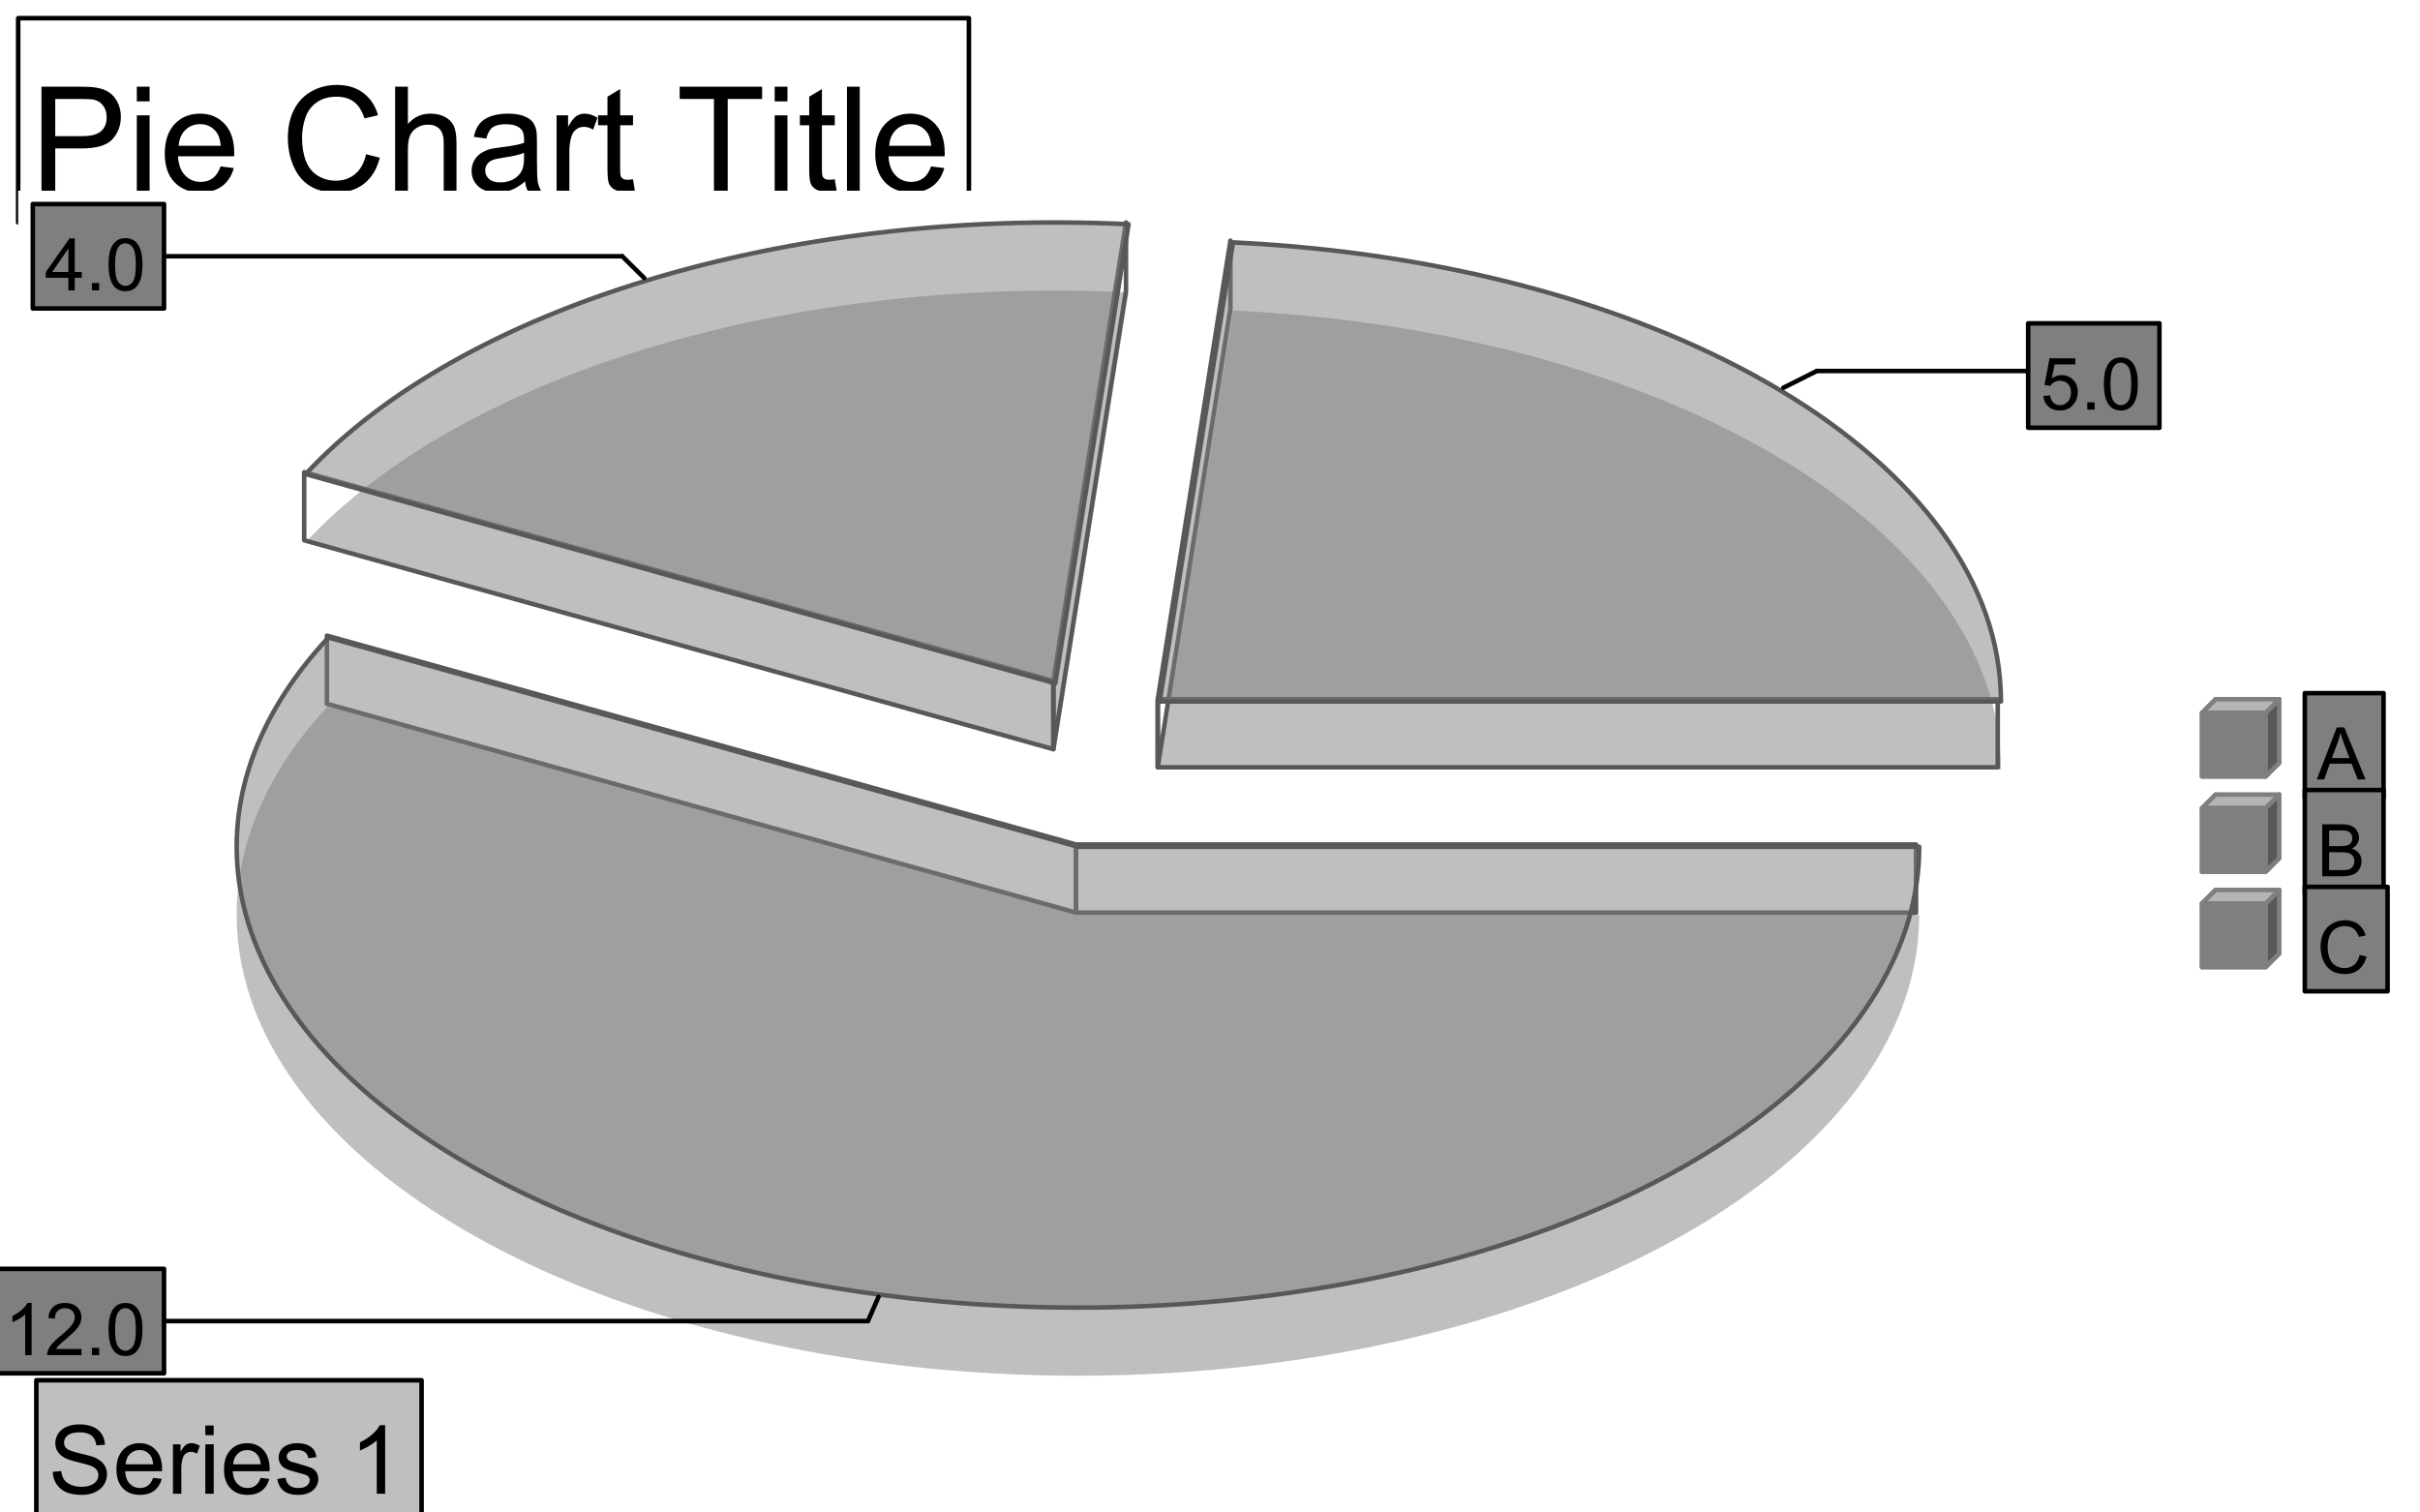
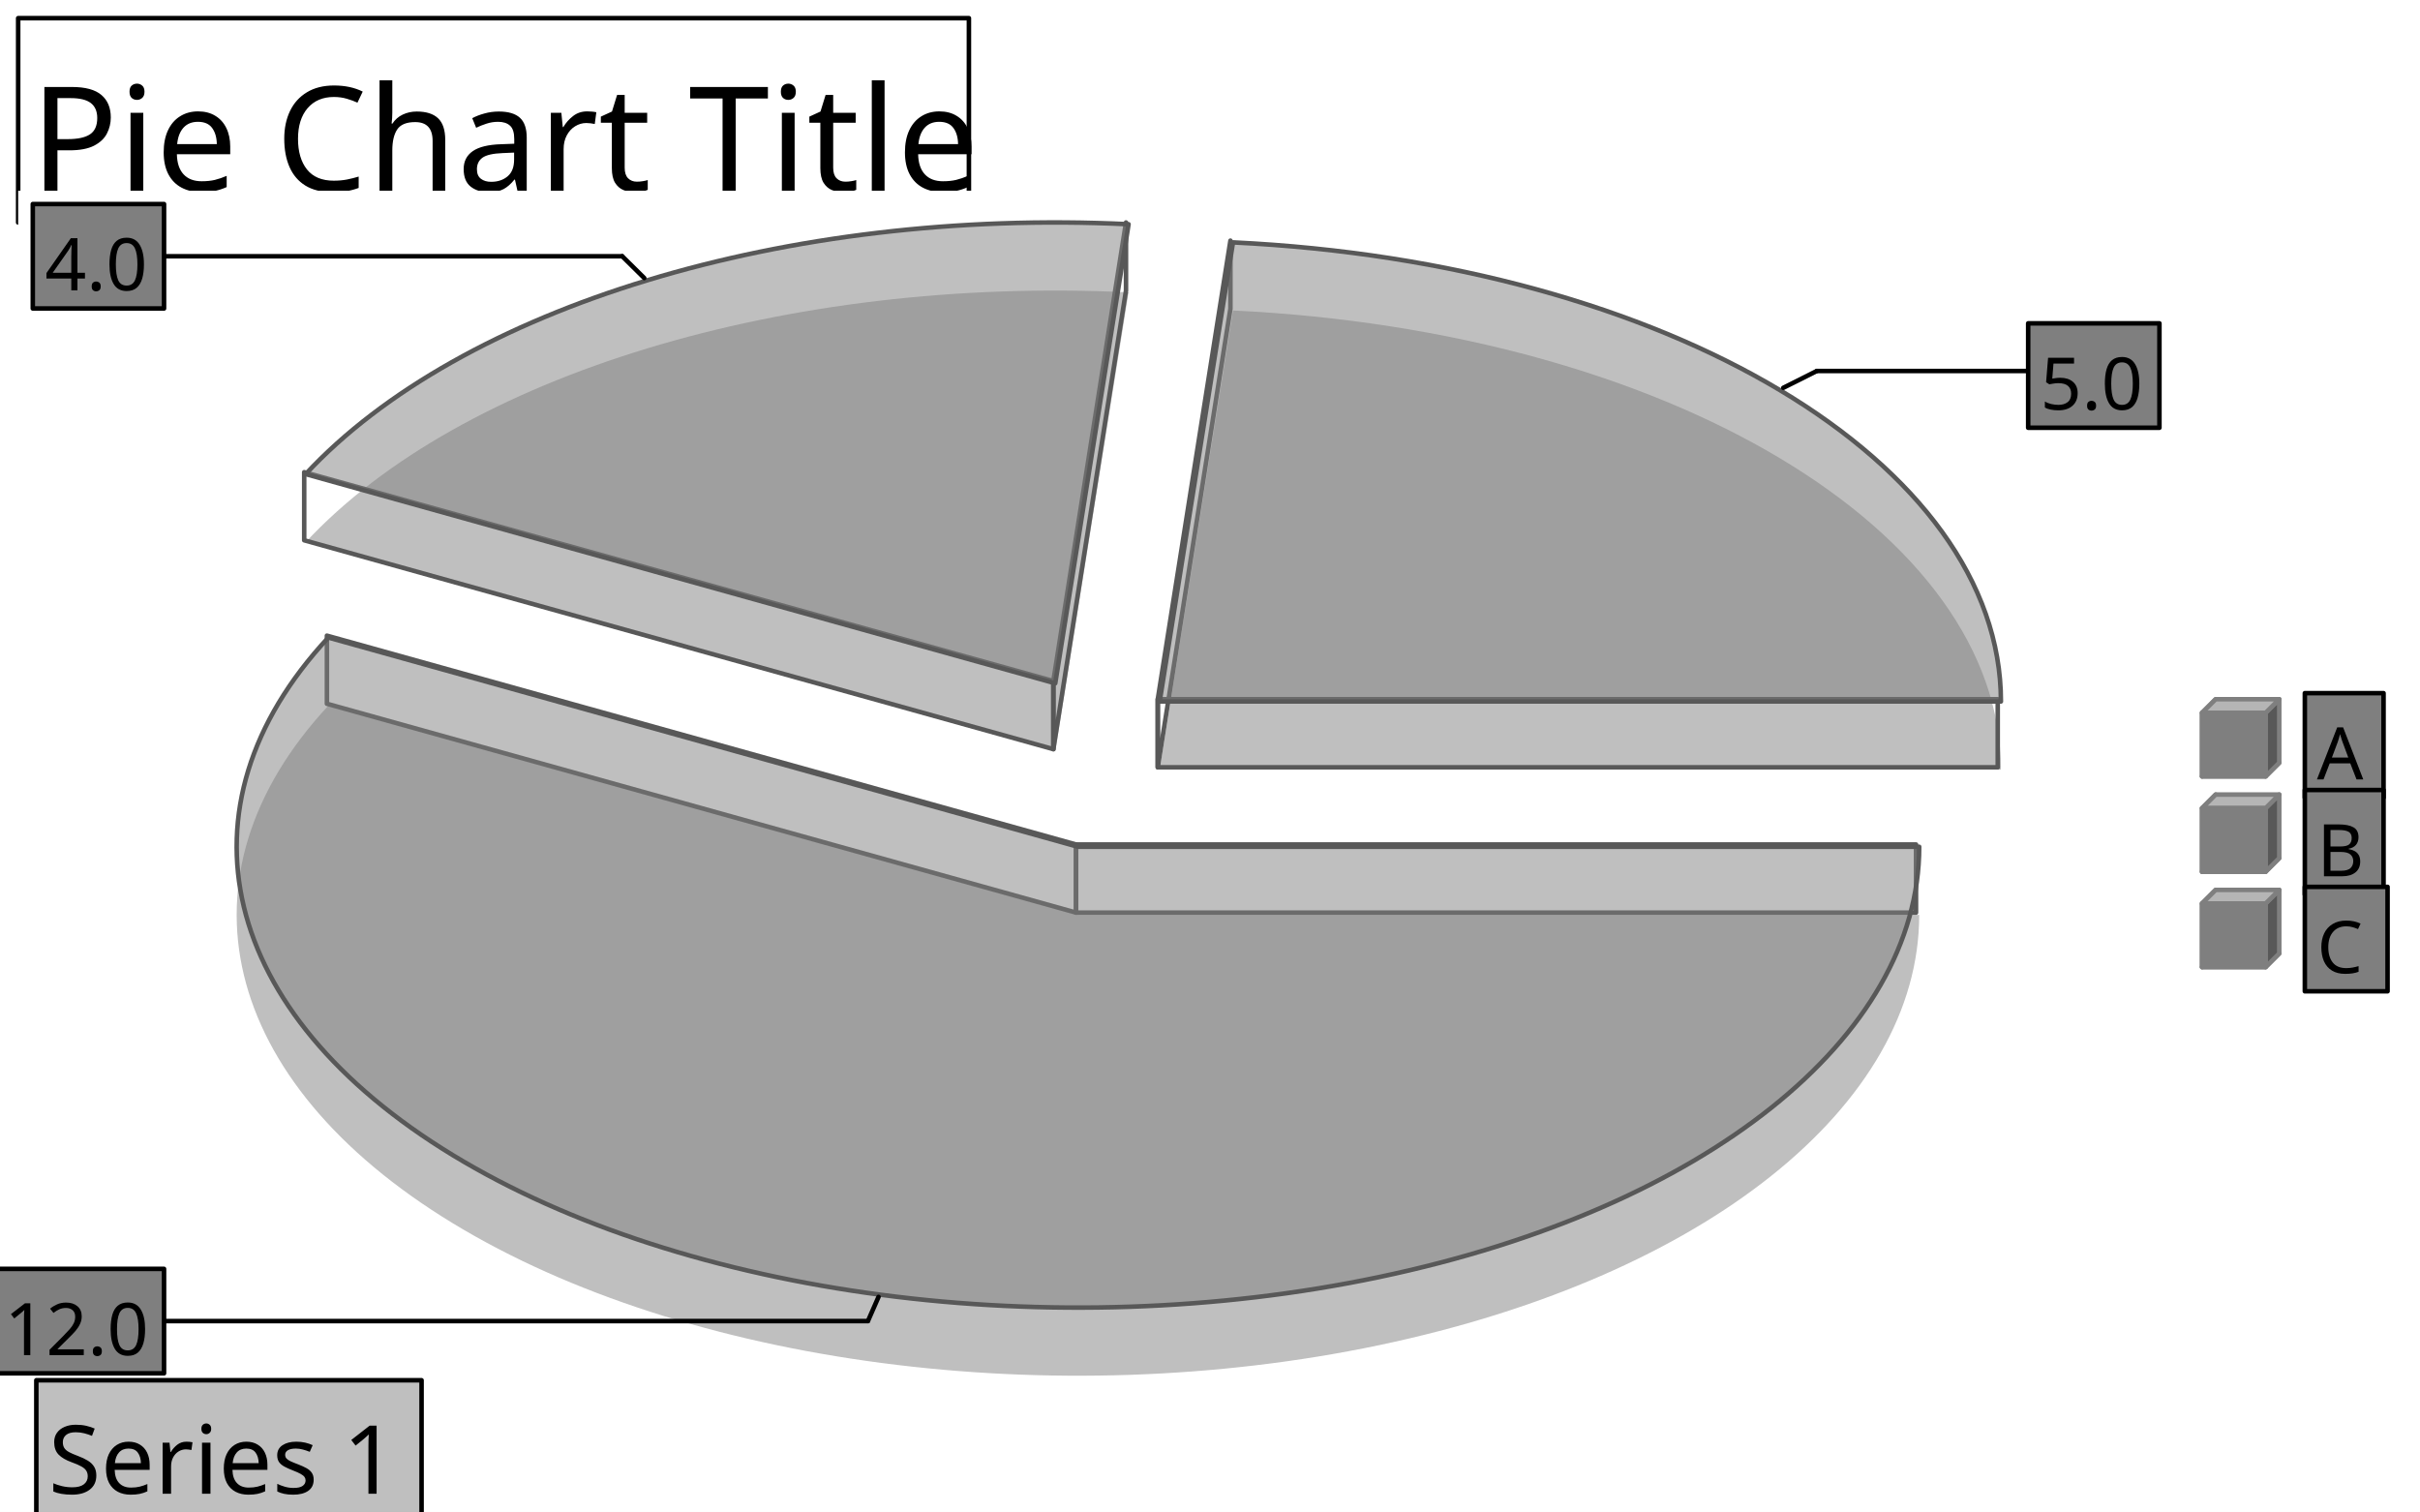
<svg xmlns="http://www.w3.org/2000/svg" width="533.0" height="333.0">
-   <g style="fill:none;stroke:none">
+   <g id="outerG" style="fill:none;stroke:none">
    <defs />
    <style type="text/css">.tooltip.text{ text-anchor:left;font-size:12pt;fill:black;}.tooltip{fill:rgb(244,245,235)}</style>
    <path d=" M0.0 0.0 L533.0 0.0 L533.0 333.0 L0.0 333.0 L0.0 0.0 Z" style="fill-opacity:1.0;fill:#ffffff;" />
    <path d=" M4.0 4.0 L213.401 4.0 L213.401 49.0 L4.0 49.0 L4.0 4.0 Z" style="fill-opacity:1.0;fill:#ffffff;" />
-     <g>
-       <g transform="matrix(1.0,0.0,0.0,1.0,6.666667,42.0)" style="fill-opacity:1.0;fill:#000000;">
-         <path d=" M2.469 0.0 L2.469 -22.906 L11.109 -22.906 Q13.391 -22.906 14.594 -22.688 Q16.281 -22.406 17.422 -21.617 Q18.562 -20.828 19.258 -19.406 Q19.953 -17.984 19.953 -16.281 Q19.953 -13.359 18.094 -11.336 Q16.234 -9.312 11.375 -9.312 L5.5 -9.312 L5.5 0.0 L2.469 0.0 Z M5.5 -12.016 L11.422 -12.016 Q14.359 -12.016 15.594 -13.109 Q16.828 -14.203 16.828 -16.188 Q16.828 -17.625 16.102 -18.648 Q15.375 -19.672 14.188 -20.0 Q13.422 -20.203 11.359 -20.203 L5.5 -20.203 L5.5 -12.016 Z" />
-         <path d=" M23.469 -19.672 L23.469 -22.906 L26.281 -22.906 L26.281 -19.672 L23.469 -19.672 Z M23.469 0.0 L23.469 -16.594 L26.281 -16.594 L26.281 0.0 L23.469 0.0 Z" />
-         <path d=" M41.922 -5.344 L44.828 -4.984 Q44.141 -2.438 42.281 -1.031 Q40.422 0.375 37.531 0.375 Q33.891 0.375 31.758 -1.867 Q29.625 -4.109 29.625 -8.156 Q29.625 -12.344 31.781 -14.656 Q33.938 -16.969 37.375 -16.969 Q40.703 -16.969 42.812 -14.703 Q44.922 -12.438 44.922 -8.328 Q44.922 -8.078 44.906 -7.578 L32.531 -7.578 Q32.688 -4.844 34.078 -3.391 Q35.469 -1.938 37.547 -1.938 Q39.094 -1.938 40.188 -2.75 Q41.281 -3.562 41.922 -5.344 Z M32.688 -9.891 L41.953 -9.891 Q41.766 -11.984 40.891 -13.031 Q39.547 -14.656 37.406 -14.656 Q35.469 -14.656 34.148 -13.359 Q32.828 -12.062 32.688 -9.891 Z" />
-         <path d="" />
-         <path d=" M73.953 -8.031 L76.984 -7.266 Q76.031 -3.531 73.555 -1.57 Q71.078 0.391 67.5 0.391 Q63.797 0.391 61.477 -1.117 Q59.156 -2.625 57.945 -5.484 Q56.734 -8.344 56.734 -11.625 Q56.734 -15.203 58.102 -17.867 Q59.469 -20.531 61.992 -21.914 Q64.516 -23.297 67.547 -23.297 Q70.984 -23.297 73.328 -21.547 Q75.672 -19.797 76.594 -16.625 L73.609 -15.922 Q72.812 -18.422 71.297 -19.562 Q69.781 -20.703 67.484 -20.703 Q64.844 -20.703 63.07 -19.438 Q61.297 -18.172 60.578 -16.039 Q59.859 -13.906 59.859 -11.641 Q59.859 -8.719 60.711 -6.539 Q61.562 -4.359 63.359 -3.281 Q65.156 -2.203 67.25 -2.203 Q69.797 -2.203 71.562 -3.672 Q73.328 -5.141 73.953 -8.031 Z" />
-         <path d=" M80.359 0.0 L80.359 -22.906 L83.172 -22.906 L83.172 -14.688 Q85.141 -16.969 88.141 -16.969 Q89.984 -16.969 91.344 -16.242 Q92.703 -15.516 93.289 -14.234 Q93.875 -12.953 93.875 -10.516 L93.875 0.0 L91.062 0.0 L91.062 -10.516 Q91.062 -12.625 90.148 -13.586 Q89.234 -14.547 87.562 -14.547 Q86.312 -14.547 85.211 -13.898 Q84.109 -13.25 83.641 -12.141 Q83.172 -11.031 83.172 -9.078 L83.172 0.0 L80.359 0.0 Z" />
-         <path d=" M108.984 -2.047 Q107.422 -0.719 105.977 -0.172 Q104.531 0.375 102.875 0.375 Q100.141 0.375 98.672 -0.961 Q97.203 -2.297 97.203 -4.375 Q97.203 -5.594 97.758 -6.602 Q98.312 -7.609 99.211 -8.219 Q100.109 -8.828 101.234 -9.141 Q102.062 -9.359 103.734 -9.562 Q107.141 -9.969 108.75 -10.531 Q108.766 -11.109 108.766 -11.266 Q108.766 -12.984 107.969 -13.688 Q106.891 -14.641 104.766 -14.641 Q102.781 -14.641 101.836 -13.945 Q100.891 -13.25 100.438 -11.484 L97.688 -11.859 Q98.062 -13.625 98.922 -14.711 Q99.781 -15.797 101.406 -16.383 Q103.031 -16.969 105.172 -16.969 Q107.297 -16.969 108.625 -16.469 Q109.953 -15.969 110.578 -15.211 Q111.203 -14.453 111.453 -13.297 Q111.594 -12.578 111.594 -10.703 L111.594 -6.953 Q111.594 -3.031 111.773 -1.992 Q111.953 -0.953 112.484 0.0 L109.547 0.0 Q109.109 -0.875 108.984 -2.047 Z M108.75 -8.328 Q107.219 -7.703 104.156 -7.266 Q102.422 -7.016 101.703 -6.703 Q100.984 -6.391 100.594 -5.789 Q100.203 -5.188 100.203 -4.453 Q100.203 -3.328 101.055 -2.578 Q101.906 -1.828 103.547 -1.828 Q105.172 -1.828 106.438 -2.539 Q107.703 -3.25 108.297 -4.484 Q108.75 -5.438 108.75 -7.297 L108.75 -8.328 Z" />
-         <path d=" M115.922 0.0 L115.922 -16.594 L118.453 -16.594 L118.453 -14.078 Q119.422 -15.844 120.242 -16.406 Q121.062 -16.969 122.047 -16.969 Q123.469 -16.969 124.938 -16.062 L123.969 -13.453 Q122.938 -14.062 121.906 -14.062 Q120.984 -14.062 120.25 -13.508 Q119.516 -12.953 119.203 -11.969 Q118.734 -10.469 118.734 -8.688 L118.734 0.0 L115.922 0.0 Z" />
-         <path d=" M132.75 -2.516 L133.156 -0.031 Q131.969 0.219 131.031 0.219 Q129.5 0.219 128.656 -0.266 Q127.812 -0.75 127.469 -1.539 Q127.125 -2.328 127.125 -4.859 L127.125 -14.406 L125.062 -14.406 L125.062 -16.594 L127.125 -16.594 L127.125 -20.703 L129.922 -22.391 L129.922 -16.594 L132.75 -16.594 L132.75 -14.406 L129.922 -14.406 L129.922 -4.703 Q129.922 -3.5 130.07 -3.156 Q130.219 -2.812 130.555 -2.609 Q130.891 -2.406 131.516 -2.406 Q131.984 -2.406 132.75 -2.516 Z" />
-         <path d="" />
-         <path d=" M150.578 0.0 L150.578 -20.203 L143.031 -20.203 L143.031 -22.906 L161.188 -22.906 L161.188 -20.203 L153.609 -20.203 L153.609 0.0 L150.578 0.0 Z" />
-         <path d=" M163.953 -19.672 L163.953 -22.906 L166.766 -22.906 L166.766 -19.672 L163.953 -19.672 Z M163.953 0.0 L163.953 -16.594 L166.766 -16.594 L166.766 0.0 L163.953 0.0 Z" />
-         <path d=" M177.188 -2.516 L177.594 -0.031 Q176.406 0.219 175.469 0.219 Q173.938 0.219 173.094 -0.266 Q172.25 -0.75 171.906 -1.539 Q171.562 -2.328 171.562 -4.859 L171.562 -14.406 L169.5 -14.406 L169.5 -16.594 L171.562 -16.594 L171.562 -20.703 L174.359 -22.391 L174.359 -16.594 L177.188 -16.594 L177.188 -14.406 L174.359 -14.406 L174.359 -4.703 Q174.359 -3.5 174.508 -3.156 Q174.656 -2.812 174.992 -2.609 Q175.328 -2.406 175.953 -2.406 Q176.422 -2.406 177.188 -2.516 Z" />
-         <path d=" M179.875 0.0 L179.875 -22.906 L182.688 -22.906 L182.688 0.0 L179.875 0.0 Z" />
-         <path d=" M198.406 -5.344 L201.312 -4.984 Q200.625 -2.438 198.766 -1.031 Q196.906 0.375 194.016 0.375 Q190.375 0.375 188.242 -1.867 Q186.109 -4.109 186.109 -8.156 Q186.109 -12.344 188.266 -14.656 Q190.422 -16.969 193.859 -16.969 Q197.188 -16.969 199.297 -14.703 Q201.406 -12.438 201.406 -8.328 Q201.406 -8.078 201.391 -7.578 L189.016 -7.578 Q189.172 -4.844 190.562 -3.391 Q191.953 -1.938 194.031 -1.938 Q195.578 -1.938 196.672 -2.75 Q197.766 -3.562 198.406 -5.344 Z M189.172 -9.891 L198.438 -9.891 Q198.25 -11.984 197.375 -13.031 Q196.031 -14.656 193.891 -14.656 Q191.953 -14.656 190.633 -13.359 Q189.312 -12.062 189.172 -9.891 Z" />
-       </g>
-     </g>
+     <text font-family="SansSerif" font-size="32" style="fill-opacity:1.0;fill:#000000;" x="6.667" y="42.0">Pie Chart Title</text>
    <path d=" M4.0 4.0 L213.401 4.0 L213.401 49.0 L4.0 49.0 L4.0 4.0 Z" style="stroke:#000000;stroke-width:1.0;stroke-miterlimit:10.0;stroke-linejoin:round;stroke-linecap:round;" />
    <path d=" M4.0 42.0 L472.969 42.0 L472.969 329.0 L4.0 329.0 L4.0 42.0 Z" style="fill-opacity:1.0;fill:#ffffff;" />
    <path d=" M440.701 169.5 C440.701 116.872 367.27 72.973 271.564 68.386 L255.415 169.5 Z" style="fill-opacity:0.498;fill:#7f7f7f;" />
    <path d=" M248.564 64.386 C173.321 60.78 101.614 82.554 67.324 119.42 L232.415 165.5 Z" style="fill-opacity:0.498;fill:#7f7f7f;" />
    <path d=" M72.324 155.42 C37.499 192.862 48.392 238.188 99.721 269.417 C151.05 300.645 232.2 311.318 303.815 296.258 C375.431 281.199 422.701 243.522 422.701 201.5 L237.415 201.5 Z" style="fill-opacity:0.498;fill:#7f7f7f;" />
    <path d=" M232.0 165.0 L248.0 64.0 L248.0 49.0 L232.0 150.0 Z" style="stroke:#585858;stroke-width:1.0;stroke-miterlimit:10.0;stroke-linejoin:round;stroke-linecap:round;" />
    <path d=" M255.0 169.0 L255.0 154.0 L271.0 53.0 L271.0 68.0 Z" style="stroke:#585858;stroke-width:1.0;stroke-miterlimit:10.0;stroke-linejoin:round;stroke-linecap:round;" />
    <path d=" M232.0 165.0 L232.0 150.0 L67.0 104.0 L67.0 119.0 Z" style="stroke:#585858;stroke-width:1.0;stroke-miterlimit:10.0;stroke-linejoin:round;stroke-linecap:round;" />
    <path d=" M237.0 201.0 L72.0 155.0 L72.0 140.0 L237.0 186.0 Z" style="stroke:#585858;stroke-width:1.0;stroke-miterlimit:10.0;stroke-linejoin:round;stroke-linecap:round;" />
    <path d=" M255.0 169.0 L440.0 169.0 L440.0 154.0 L255.0 154.0 Z" style="stroke:#585858;stroke-width:1.0;stroke-miterlimit:10.0;stroke-linejoin:round;stroke-linecap:round;" />
    <path d=" M237.0 201.0 L237.0 186.0 L422.0 186.0 L422.0 201.0 Z" style="stroke:#585858;stroke-width:1.0;stroke-miterlimit:10.0;stroke-linejoin:round;stroke-linecap:round;" />
    <path d=" M440.701 154.5 C440.701 101.872 367.27 57.973 271.564 53.386 L255.415 154.5 Z" style="fill-opacity:0.498;fill:#7f7f7f;" />
    <path d=" M440.701 154.5 C440.701 101.872 367.27 57.973 271.564 53.386 L255.415 154.5 Z" style="stroke:#585858;stroke-width:1.0;stroke-miterlimit:10.0;stroke-linejoin:round;stroke-linecap:round;" />
    <path d=" M248.564 49.386 C173.321 45.78 101.614 67.554 67.324 104.42 L232.415 150.5 Z" style="fill-opacity:0.498;fill:#7f7f7f;" />
    <path d=" M248.564 49.386 C173.321 45.78 101.614 67.554 67.324 104.42 L232.415 150.5 Z" style="stroke:#585858;stroke-width:1.0;stroke-miterlimit:10.0;stroke-linejoin:round;stroke-linecap:round;" />
    <path d=" M72.324 140.42 C37.499 177.862 48.392 223.188 99.721 254.417 C151.05 285.645 232.2 296.318 303.815 281.258 C375.431 266.199 422.701 228.522 422.701 186.5 L237.415 186.5 Z" style="fill-opacity:0.498;fill:#7f7f7f;" />
    <path d=" M72.324 140.42 C37.499 177.862 48.392 223.188 99.721 254.417 C151.05 285.645 232.2 296.318 303.815 281.258 C375.431 266.199 422.701 228.522 422.701 186.5 L237.415 186.5 Z" style="stroke:#585858;stroke-width:1.0;stroke-miterlimit:10.0;stroke-linejoin:round;stroke-linecap:round;" />
    <path d=" M8.0 304.0 L92.851 304.0 L92.851 334.0 L8.0 334.0 L8.0 304.0 Z" style="fill-opacity:0.498;fill:#7f7f7f;" />
-     <g>
-       <g transform="matrix(1.0,0.0,0.0,1.0,10.66667,329.0)" style="fill-opacity:1.0;fill:#000000;">
-         <path d=" M0.938 -4.828 L2.812 -5.0 Q2.953 -3.859 3.438 -3.141 Q3.922 -2.422 4.953 -1.977 Q5.984 -1.531 7.266 -1.531 Q8.391 -1.531 9.266 -1.867 Q10.141 -2.203 10.57 -2.797 Q11.0 -3.391 11.0 -4.078 Q11.0 -4.781 10.586 -5.312 Q10.172 -5.844 9.234 -6.203 Q8.625 -6.438 6.555 -6.938 Q4.484 -7.438 3.656 -7.875 Q2.578 -8.438 2.047 -9.273 Q1.516 -10.109 1.516 -11.141 Q1.516 -12.281 2.164 -13.273 Q2.812 -14.266 4.055 -14.773 Q5.297 -15.281 6.812 -15.281 Q8.484 -15.281 9.758 -14.75 Q11.031 -14.219 11.719 -13.172 Q12.406 -12.125 12.453 -10.797 L10.547 -10.656 Q10.391 -12.078 9.508 -12.805 Q8.625 -13.531 6.891 -13.531 Q5.094 -13.531 4.266 -12.875 Q3.438 -12.219 3.438 -11.281 Q3.438 -10.469 4.016 -9.953 Q4.594 -9.422 7.016 -8.875 Q9.438 -8.328 10.344 -7.922 Q11.656 -7.312 12.281 -6.383 Q12.906 -5.453 12.906 -4.25 Q12.906 -3.047 12.219 -1.984 Q11.531 -0.922 10.25 -0.336 Q8.969 0.25 7.359 0.25 Q5.312 0.25 3.93 -0.344 Q2.547 -0.938 1.766 -2.133 Q0.984 -3.328 0.938 -4.828 Z" />
-         <path d=" M23.059 -3.5 L24.965 -3.266 Q24.512 -1.594 23.293 -0.672 Q22.075 0.25 20.168 0.25 Q17.778 0.25 16.379 -1.227 Q14.981 -2.703 14.981 -5.359 Q14.981 -8.094 16.395 -9.617 Q17.809 -11.141 20.075 -11.141 Q22.262 -11.141 23.645 -9.648 Q25.028 -8.156 25.028 -5.469 Q25.028 -5.297 25.012 -4.969 L16.887 -4.969 Q16.997 -3.172 17.911 -2.219 Q18.825 -1.266 20.184 -1.266 Q21.2 -1.266 21.918 -1.805 Q22.637 -2.344 23.059 -3.5 Z M16.997 -6.484 L23.075 -6.484 Q22.95 -7.859 22.372 -8.547 Q21.497 -9.625 20.09 -9.625 Q18.825 -9.625 17.957 -8.773 Q17.09 -7.922 16.997 -6.484 Z" />
-         <path d=" M27.428 0.0 L27.428 -10.891 L29.1 -10.891 L29.1 -9.234 Q29.725 -10.391 30.264 -10.766 Q30.803 -11.141 31.459 -11.141 Q32.381 -11.141 33.35 -10.547 L32.709 -8.828 Q32.037 -9.234 31.365 -9.234 Q30.756 -9.234 30.271 -8.867 Q29.787 -8.5 29.584 -7.859 Q29.271 -6.875 29.271 -5.703 L29.271 0.0 L27.428 0.0 Z" />
-         <path d=" M34.556 -12.906 L34.556 -15.031 L36.4 -15.031 L36.4 -12.906 L34.556 -12.906 Z M34.556 0.0 L34.556 -10.891 L36.4 -10.891 L36.4 0.0 L34.556 0.0 Z" />
-         <path d=" M46.744 -3.5 L48.65 -3.266 Q48.197 -1.594 46.979 -0.672 Q45.76 0.25 43.854 0.25 Q41.463 0.25 40.065 -1.227 Q38.666 -2.703 38.666 -5.359 Q38.666 -8.094 40.08 -9.617 Q41.494 -11.141 43.76 -11.141 Q45.947 -11.141 47.33 -9.648 Q48.713 -8.156 48.713 -5.469 Q48.713 -5.297 48.697 -4.969 L40.572 -4.969 Q40.682 -3.172 41.596 -2.219 Q42.51 -1.266 43.869 -1.266 Q44.885 -1.266 45.604 -1.805 Q46.322 -2.344 46.744 -3.5 Z M40.682 -6.484 L46.76 -6.484 Q46.635 -7.859 46.057 -8.547 Q45.182 -9.625 43.775 -9.625 Q42.51 -9.625 41.643 -8.773 Q40.775 -7.922 40.682 -6.484 Z" />
-         <path d=" M50.394 -3.25 L52.222 -3.531 Q52.378 -2.438 53.082 -1.852 Q53.785 -1.266 55.05 -1.266 Q56.316 -1.266 56.933 -1.789 Q57.55 -2.312 57.55 -3.0 Q57.55 -3.625 57.003 -3.984 Q56.628 -4.234 55.113 -4.609 Q53.082 -5.125 52.3 -5.5 Q51.519 -5.875 51.113 -6.539 Q50.707 -7.203 50.707 -8.0 Q50.707 -8.719 51.043 -9.344 Q51.378 -9.969 51.941 -10.375 Q52.378 -10.688 53.121 -10.914 Q53.863 -11.141 54.722 -11.141 Q56.003 -11.141 56.972 -10.766 Q57.941 -10.391 58.402 -9.766 Q58.863 -9.141 59.035 -8.078 L57.222 -7.828 Q57.113 -8.672 56.519 -9.148 Q55.925 -9.625 54.847 -9.625 Q53.582 -9.625 53.035 -9.203 Q52.488 -8.781 52.488 -8.219 Q52.488 -7.859 52.722 -7.562 Q52.941 -7.266 53.425 -7.078 Q53.707 -6.969 55.05 -6.609 Q57.019 -6.078 57.793 -5.75 Q58.566 -5.422 59.003 -4.781 Q59.441 -4.141 59.441 -3.203 Q59.441 -2.281 58.902 -1.461 Q58.363 -0.641 57.347 -0.195 Q56.332 0.25 55.05 0.25 Q52.925 0.25 51.816 -0.633 Q50.707 -1.516 50.394 -3.25 Z" />
-         <path d="" />
-         <path d=" M74.159 0.0 L72.315 0.0 L72.315 -11.766 Q71.643 -11.125 70.558 -10.492 Q69.472 -9.859 68.612 -9.531 L68.612 -11.328 Q70.159 -12.047 71.323 -13.086 Q72.487 -14.125 72.972 -15.094 L74.159 -15.094 L74.159 0.0 Z" />
-       </g>
-     </g>
+     <text font-family="SansSerif" font-size="21" style="fill-opacity:1.0;fill:#000000;" x="10.667" y="329.0">Series 1</text>
    <path d=" M8.0 304.0 L92.851 304.0 L92.851 334.0 L8.0 334.0 L8.0 304.0 Z" style="stroke:#000000;stroke-width:1.0;stroke-miterlimit:10.0;stroke-linejoin:round;stroke-linecap:round;" />
    <path d=" M392.767 85.416 L400.14 81.715" style="stroke:#000000;stroke-width:1.0;stroke-miterlimit:10.0;stroke-linejoin:round;stroke-linecap:round;" />
    <path d=" M400.14 81.715 L446.701 81.715" style="stroke:#000000;stroke-width:1.0;stroke-miterlimit:10.0;stroke-linejoin:round;stroke-linecap:round;" />
    <path d=" M141.891 61.234 L137.043 56.443" style="stroke:#000000;stroke-width:1.0;stroke-miterlimit:10.0;stroke-linejoin:round;stroke-linecap:round;" />
    <path d=" M137.043 56.443 L36.13 56.443" style="stroke:#000000;stroke-width:1.0;stroke-miterlimit:10.0;stroke-linejoin:round;stroke-linecap:round;" />
    <path d=" M193.492 285.643 L191.158 290.97" style="stroke:#000000;stroke-width:1.0;stroke-miterlimit:10.0;stroke-linejoin:round;stroke-linecap:round;" />
    <path d=" M191.158 290.97 L36.13 290.97" style="stroke:#000000;stroke-width:1.0;stroke-miterlimit:10.0;stroke-linejoin:round;stroke-linecap:round;" />
    <path d=" M485.0 171.0 L499.0 171.0 L502.0 168.0 L488.0 168.0 Z" style="fill-opacity:1.0;fill:#585858;" />
    <path d=" M485.0 171.0 L499.0 171.0 L502.0 168.0 L488.0 168.0 Z" style="fill-opacity:1.0;fill:#585858;" />
    <path d=" M485.0 171.0 L499.0 171.0 L502.0 168.0 L488.0 168.0 Z" style="stroke:#7f7f7f;stroke-width:1.0;stroke-miterlimit:10.0;stroke-linejoin:round;stroke-linecap:round;" />
    <path d=" M485.0 157.0 L485.0 171.0 L488.0 168.0 L488.0 154.0 Z" style="fill-opacity:1.0;fill:#585858;" />
    <path d=" M485.0 157.0 L485.0 171.0 L488.0 168.0 L488.0 154.0 Z" style="fill-opacity:1.0;fill:#585858;" />
    <path d=" M485.0 157.0 L485.0 171.0 L488.0 168.0 L488.0 154.0 Z" style="stroke:#7f7f7f;stroke-width:1.0;stroke-miterlimit:10.0;stroke-linejoin:round;stroke-linecap:round;" />
    <path d=" M499.0 171.0 L499.0 157.0 L502.0 154.0 L502.0 168.0 Z" style="fill-opacity:1.0;fill:#585858;" />
    <path d=" M499.0 171.0 L499.0 157.0 L502.0 154.0 L502.0 168.0 Z" style="fill-opacity:1.0;fill:#585858;" />
    <path d=" M499.0 171.0 L499.0 157.0 L502.0 154.0 L502.0 168.0 Z" style="stroke:#7f7f7f;stroke-width:1.0;stroke-miterlimit:10.0;stroke-linejoin:round;stroke-linecap:round;" />
    <path d=" M499.0 157.0 L485.0 157.0 L488.0 154.0 L502.0 154.0 Z" style="fill-opacity:1.0;fill:#b5b5b5;" />
    <path d=" M499.0 157.0 L485.0 157.0 L488.0 154.0 L502.0 154.0 Z" style="fill-opacity:1.0;fill:#b5b5b5;" />
    <path d=" M499.0 157.0 L485.0 157.0 L488.0 154.0 L502.0 154.0 Z" style="stroke:#7f7f7f;stroke-width:1.0;stroke-miterlimit:10.0;stroke-linejoin:round;stroke-linecap:round;" />
    <path d=" M485.0 157.0 L485.0 171.0 L499.0 171.0 L499.0 157.0 Z" style="fill-opacity:1.0;fill:#7f7f7f;" />
    <path d=" M485.0 157.0 L485.0 171.0 L499.0 171.0 L499.0 157.0 Z" style="stroke:#7f7f7f;stroke-width:1.0;stroke-miterlimit:10.0;stroke-linejoin:round;stroke-linecap:round;" />
    <path d=" M507.635 152.667 L524.974 152.667 L524.974 175.667 L507.635 175.667 L507.635 152.667 Z" style="fill-opacity:1.0;fill:#7f7f7f;" />
-     <g>
-       <g transform="matrix(1.0,0.0,0.0,1.0,510.3021,171.6667)" style="fill-opacity:1.0;fill:#000000;">
-         <path d=" M-0.031 0.0 L4.375 -11.453 L6.016 -11.453 L10.703 0.0 L8.969 0.0 L7.641 -3.469 L2.844 -3.469 L1.594 0.0 L-0.031 0.0 Z M3.281 -4.703 L7.172 -4.703 L5.969 -7.875 Q5.422 -9.328 5.156 -10.25 Q4.938 -9.156 4.547 -8.062 L3.281 -4.703 Z" />
-       </g>
-     </g>
+     <text font-family="SansSerif" font-size="16" style="fill-opacity:1.0;fill:#000000;" x="510.302" y="171.667">A</text>
    <path d=" M507.635 152.667 L524.974 152.667 L524.974 175.667 L507.635 175.667 L507.635 152.667 Z" style="stroke:#000000;stroke-width:1.0;stroke-miterlimit:10.0;stroke-linejoin:round;stroke-linecap:round;" />
    <path d=" M485.0 192.0 L499.0 192.0 L502.0 189.0 L488.0 189.0 Z" style="fill-opacity:1.0;fill:#585858;" />
    <path d=" M485.0 192.0 L499.0 192.0 L502.0 189.0 L488.0 189.0 Z" style="fill-opacity:1.0;fill:#585858;" />
    <path d=" M485.0 192.0 L499.0 192.0 L502.0 189.0 L488.0 189.0 Z" style="stroke:#7f7f7f;stroke-width:1.0;stroke-miterlimit:10.0;stroke-linejoin:round;stroke-linecap:round;" />
    <path d=" M485.0 178.0 L485.0 192.0 L488.0 189.0 L488.0 175.0 Z" style="fill-opacity:1.0;fill:#585858;" />
    <path d=" M485.0 178.0 L485.0 192.0 L488.0 189.0 L488.0 175.0 Z" style="fill-opacity:1.0;fill:#585858;" />
    <path d=" M485.0 178.0 L485.0 192.0 L488.0 189.0 L488.0 175.0 Z" style="stroke:#7f7f7f;stroke-width:1.0;stroke-miterlimit:10.0;stroke-linejoin:round;stroke-linecap:round;" />
    <path d=" M499.0 192.0 L499.0 178.0 L502.0 175.0 L502.0 189.0 Z" style="fill-opacity:1.0;fill:#585858;" />
    <path d=" M499.0 192.0 L499.0 178.0 L502.0 175.0 L502.0 189.0 Z" style="fill-opacity:1.0;fill:#585858;" />
    <path d=" M499.0 192.0 L499.0 178.0 L502.0 175.0 L502.0 189.0 Z" style="stroke:#7f7f7f;stroke-width:1.0;stroke-miterlimit:10.0;stroke-linejoin:round;stroke-linecap:round;" />
    <path d=" M499.0 178.0 L485.0 178.0 L488.0 175.0 L502.0 175.0 Z" style="fill-opacity:1.0;fill:#b5b5b5;" />
    <path d=" M499.0 178.0 L485.0 178.0 L488.0 175.0 L502.0 175.0 Z" style="fill-opacity:1.0;fill:#b5b5b5;" />
    <path d=" M499.0 178.0 L485.0 178.0 L488.0 175.0 L502.0 175.0 Z" style="stroke:#7f7f7f;stroke-width:1.0;stroke-miterlimit:10.0;stroke-linejoin:round;stroke-linecap:round;" />
    <path d=" M485.0 178.0 L485.0 192.0 L499.0 192.0 L499.0 178.0 Z" style="fill-opacity:1.0;fill:#7f7f7f;" />
    <path d=" M485.0 178.0 L485.0 192.0 L499.0 192.0 L499.0 178.0 Z" style="stroke:#7f7f7f;stroke-width:1.0;stroke-miterlimit:10.0;stroke-linejoin:round;stroke-linecap:round;" />
    <path d=" M507.635 174 L524.974 174 L524.974 197 L507.635 197 L507.635 174 Z" style="fill-opacity:1.0;fill:#7f7f7f;" />
-     <g>
-       <g transform="matrix(1.0,0.0,0.0,1.0,510.3021,193.0)" style="fill-opacity:1.0;fill:#000000;">
-         <path d=" M1.172 0.0 L1.172 -11.453 L5.469 -11.453 Q6.781 -11.453 7.578 -11.109 Q8.375 -10.766 8.82 -10.039 Q9.266 -9.312 9.266 -8.531 Q9.266 -7.797 8.867 -7.148 Q8.469 -6.5 7.672 -6.094 Q8.703 -5.797 9.266 -5.062 Q9.828 -4.328 9.828 -3.328 Q9.828 -2.516 9.484 -1.828 Q9.141 -1.141 8.641 -0.766 Q8.141 -0.391 7.391 -0.195 Q6.641 0.0 5.547 0.0 L1.172 0.0 Z M2.688 -6.641 L5.172 -6.641 Q6.172 -6.641 6.609 -6.781 Q7.188 -6.953 7.484 -7.352 Q7.781 -7.75 7.781 -8.344 Q7.781 -8.922 7.508 -9.352 Q7.234 -9.781 6.727 -9.945 Q6.219 -10.109 4.984 -10.109 L2.688 -10.109 L2.688 -6.641 Z M2.688 -1.359 L5.547 -1.359 Q6.281 -1.359 6.578 -1.406 Q7.094 -1.5 7.445 -1.719 Q7.797 -1.938 8.023 -2.359 Q8.25 -2.781 8.25 -3.328 Q8.25 -3.969 7.922 -4.438 Q7.594 -4.906 7.016 -5.102 Q6.438 -5.297 5.344 -5.297 L2.688 -5.297 L2.688 -1.359 Z" />
-       </g>
-     </g>
+     <text font-family="SansSerif" font-size="16" style="fill-opacity:1.0;fill:#000000;" x="510.302" y="193.0">B</text>
    <path d=" M507.635 174 L524.974 174 L524.974 197 L507.635 197 L507.635 174 Z" style="stroke:#000000;stroke-width:1.0;stroke-miterlimit:10.0;stroke-linejoin:round;stroke-linecap:round;" />
    <path d=" M485.0 213.0 L499.0 213.0 L502.0 210.0 L488.0 210.0 Z" style="fill-opacity:1.0;fill:#585858;" />
    <path d=" M485.0 213.0 L499.0 213.0 L502.0 210.0 L488.0 210.0 Z" style="fill-opacity:1.0;fill:#585858;" />
    <path d=" M485.0 213.0 L499.0 213.0 L502.0 210.0 L488.0 210.0 Z" style="stroke:#7f7f7f;stroke-width:1.0;stroke-miterlimit:10.0;stroke-linejoin:round;stroke-linecap:round;" />
    <path d=" M485.0 199.0 L485.0 213.0 L488.0 210.0 L488.0 196.0 Z" style="fill-opacity:1.0;fill:#585858;" />
    <path d=" M485.0 199.0 L485.0 213.0 L488.0 210.0 L488.0 196.0 Z" style="fill-opacity:1.0;fill:#585858;" />
    <path d=" M485.0 199.0 L485.0 213.0 L488.0 210.0 L488.0 196.0 Z" style="stroke:#7f7f7f;stroke-width:1.0;stroke-miterlimit:10.0;stroke-linejoin:round;stroke-linecap:round;" />
    <path d=" M499.0 213.0 L499.0 199.0 L502.0 196.0 L502.0 210.0 Z" style="fill-opacity:1.0;fill:#585858;" />
    <path d=" M499.0 213.0 L499.0 199.0 L502.0 196.0 L502.0 210.0 Z" style="fill-opacity:1.0;fill:#585858;" />
    <path d=" M499.0 213.0 L499.0 199.0 L502.0 196.0 L502.0 210.0 Z" style="stroke:#7f7f7f;stroke-width:1.0;stroke-miterlimit:10.0;stroke-linejoin:round;stroke-linecap:round;" />
    <path d=" M499.0 199.0 L485.0 199.0 L488.0 196.0 L502.0 196.0 Z" style="fill-opacity:1.0;fill:#b5b5b5;" />
    <path d=" M499.0 199.0 L485.0 199.0 L488.0 196.0 L502.0 196.0 Z" style="fill-opacity:1.0;fill:#b5b5b5;" />
    <path d=" M499.0 199.0 L485.0 199.0 L488.0 196.0 L502.0 196.0 Z" style="stroke:#7f7f7f;stroke-width:1.0;stroke-miterlimit:10.0;stroke-linejoin:round;stroke-linecap:round;" />
    <path d=" M485.0 199.0 L485.0 213.0 L499.0 213.0 L499.0 199.0 Z" style="fill-opacity:1.0;fill:#7f7f7f;" />
    <path d=" M485.0 199.0 L485.0 213.0 L499.0 213.0 L499.0 199.0 Z" style="stroke:#7f7f7f;stroke-width:1.0;stroke-miterlimit:10.0;stroke-linejoin:round;stroke-linecap:round;" />
    <path d=" M507.635 195.333 L525.857 195.333 L525.857 218.333 L507.635 218.333 L507.635 195.333 Z" style="fill-opacity:1.0;fill:#7f7f7f;" />
-     <g>
-       <g transform="matrix(1.0,0.0,0.0,1.0,510.3021,214.3333)" style="fill-opacity:1.0;fill:#000000;">
-         <path d=" M9.406 -4.016 L10.922 -3.641 Q10.453 -1.766 9.211 -0.781 Q7.969 0.203 6.188 0.203 Q4.328 0.203 3.172 -0.555 Q2.016 -1.312 1.406 -2.742 Q0.797 -4.172 0.797 -5.812 Q0.797 -7.609 1.484 -8.938 Q2.172 -10.266 3.43 -10.961 Q4.688 -11.656 6.203 -11.656 Q7.922 -11.656 9.094 -10.781 Q10.266 -9.906 10.734 -8.312 L9.234 -7.969 Q8.844 -9.219 8.086 -9.789 Q7.328 -10.359 6.172 -10.359 Q4.859 -10.359 3.969 -9.727 Q3.078 -9.094 2.719 -8.023 Q2.359 -6.953 2.359 -5.828 Q2.359 -4.359 2.789 -3.273 Q3.219 -2.188 4.117 -1.648 Q5.016 -1.109 6.062 -1.109 Q7.328 -1.109 8.211 -1.844 Q9.094 -2.578 9.406 -4.016 Z" />
-       </g>
-     </g>
+     <text font-family="SansSerif" font-size="16" style="fill-opacity:1.0;fill:#000000;" x="510.302" y="214.333">C</text>
    <path d=" M507.635 195.333 L525.857 195.333 L525.857 218.333 L507.635 218.333 L507.635 195.333 Z" style="stroke:#000000;stroke-width:1.0;stroke-miterlimit:10.0;stroke-linejoin:round;stroke-linecap:round;" />
    <path d=" M446.701 71.215 L475.609 71.215 L475.609 94.215 L446.701 94.215 L446.701 71.215 Z" style="fill-opacity:1.0;fill:#7f7f7f;" />
-     <g>
-       <g transform="matrix(1.0,0.0,0.0,1.0,449.3672,90.21488)" style="fill-opacity:1.0;fill:#000000;">
-         <path d=" M0.672 -3.0 L2.141 -3.125 Q2.312 -2.047 2.906 -1.508 Q3.5 -0.969 4.344 -0.969 Q5.359 -0.969 6.062 -1.734 Q6.766 -2.5 6.766 -3.766 Q6.766 -4.969 6.094 -5.664 Q5.422 -6.359 4.328 -6.359 Q3.641 -6.359 3.094 -6.047 Q2.547 -5.734 2.234 -5.25 L0.922 -5.422 L2.031 -11.297 L7.719 -11.297 L7.719 -9.953 L3.156 -9.953 L2.531 -6.875 Q3.562 -7.594 4.703 -7.594 Q6.203 -7.594 7.234 -6.555 Q8.266 -5.516 8.266 -3.891 Q8.266 -2.328 7.359 -1.203 Q6.25 0.203 4.344 0.203 Q2.781 0.203 1.797 -0.68 Q0.812 -1.562 0.672 -3.0 Z" />
-         <path d=" M10.352 0.0 L10.352 -1.609 L11.961 -1.609 L11.961 0.0 L10.352 0.0 Z" />
-         <path d=" M14.016 -5.656 Q14.016 -7.688 14.43 -8.922 Q14.844 -10.156 15.672 -10.828 Q16.5 -11.5 17.75 -11.5 Q18.672 -11.5 19.367 -11.133 Q20.062 -10.766 20.516 -10.062 Q20.969 -9.359 21.227 -8.359 Q21.484 -7.359 21.484 -5.656 Q21.484 -3.641 21.07 -2.398 Q20.656 -1.156 19.828 -0.477 Q19.0 0.203 17.75 0.203 Q16.094 0.203 15.141 -1.0 Q14.016 -2.422 14.016 -5.656 Z M15.453 -5.656 Q15.453 -2.828 16.117 -1.898 Q16.781 -0.969 17.75 -0.969 Q18.719 -0.969 19.375 -1.906 Q20.031 -2.844 20.031 -5.656 Q20.031 -8.484 19.375 -9.414 Q18.719 -10.344 17.734 -10.344 Q16.766 -10.344 16.188 -9.516 Q15.453 -8.469 15.453 -5.656 Z" />
-       </g>
-     </g>
+     <text font-family="SansSerif" font-size="16" style="fill-opacity:1.0;fill:#000000;" x="449.367" y="90.215">5.0</text>
    <path d=" M446.701 71.215 L475.609 71.215 L475.609 94.215 L446.701 94.215 L446.701 71.215 Z" style="stroke:#000000;stroke-width:1.0;stroke-miterlimit:10.0;stroke-linejoin:round;stroke-linecap:round;" />
    <path d=" M7.221 44.943 L36.13 44.943 L36.13 67.943 L7.221 67.943 L7.221 44.943 Z" style="fill-opacity:1.0;fill:#7f7f7f;" />
-     <g>
-       <g transform="matrix(1.0,0.0,0.0,1.0,9.88737,63.94251)" style="fill-opacity:1.0;fill:#000000;">
-         <path d=" M5.172 0.0 L5.172 -2.75 L0.203 -2.75 L0.203 -4.031 L5.438 -11.453 L6.578 -11.453 L6.578 -4.031 L8.125 -4.031 L8.125 -2.75 L6.578 -2.75 L6.578 0.0 L5.172 0.0 Z M5.172 -4.031 L5.172 -9.203 L1.594 -4.031 L5.172 -4.031 Z" />
-         <path d=" M10.352 0.0 L10.352 -1.609 L11.961 -1.609 L11.961 0.0 L10.352 0.0 Z" />
-         <path d=" M14.016 -5.656 Q14.016 -7.688 14.43 -8.922 Q14.844 -10.156 15.672 -10.828 Q16.5 -11.5 17.75 -11.5 Q18.672 -11.5 19.367 -11.133 Q20.062 -10.766 20.516 -10.062 Q20.969 -9.359 21.227 -8.359 Q21.484 -7.359 21.484 -5.656 Q21.484 -3.641 21.07 -2.398 Q20.656 -1.156 19.828 -0.477 Q19.0 0.203 17.75 0.203 Q16.094 0.203 15.141 -1.0 Q14.016 -2.422 14.016 -5.656 Z M15.453 -5.656 Q15.453 -2.828 16.117 -1.898 Q16.781 -0.969 17.75 -0.969 Q18.719 -0.969 19.375 -1.906 Q20.031 -2.844 20.031 -5.656 Q20.031 -8.484 19.375 -9.414 Q18.719 -10.344 17.734 -10.344 Q16.766 -10.344 16.188 -9.516 Q15.453 -8.469 15.453 -5.656 Z" />
-       </g>
-     </g>
+     <text font-family="SansSerif" font-size="16" style="fill-opacity:1.0;fill:#000000;" x="9.887" y="63.943">4.0</text>
    <path d=" M7.221 44.943 L36.13 44.943 L36.13 67.943 L7.221 67.943 L7.221 44.943 Z" style="stroke:#000000;stroke-width:1.0;stroke-miterlimit:10.0;stroke-linejoin:round;stroke-linecap:round;" />
    <path d=" M-1.678 279.47 L36.13 279.47 L36.13 302.47 L-1.678 302.47 L-1.678 279.47 Z" style="fill-opacity:1.0;fill:#7f7f7f;" />
-     <g>
-       <g transform="matrix(1.0,0.0,0.0,1.0,0.9889323,298.4696)" style="fill-opacity:1.0;fill:#000000;">
-         <path d=" M5.969 0.0 L4.562 0.0 L4.562 -8.969 Q4.047 -8.484 3.227 -8.0 Q2.406 -7.516 1.75 -7.266 L1.75 -8.625 Q2.922 -9.188 3.805 -9.977 Q4.688 -10.766 5.062 -11.5 L5.969 -11.5 L5.969 0.0 Z" />
-         <path d=" M16.961 -1.359 L16.961 0.0 L9.383 0.0 Q9.367 -0.516 9.555 -0.984 Q9.836 -1.75 10.477 -2.5 Q11.117 -3.25 12.32 -4.234 Q14.18 -5.766 14.836 -6.664 Q15.492 -7.562 15.492 -8.359 Q15.492 -9.188 14.898 -9.766 Q14.305 -10.344 13.336 -10.344 Q12.32 -10.344 11.711 -9.734 Q11.102 -9.125 11.102 -8.047 L9.648 -8.188 Q9.805 -9.812 10.773 -10.656 Q11.742 -11.5 13.367 -11.5 Q15.023 -11.5 15.984 -10.586 Q16.945 -9.672 16.945 -8.328 Q16.945 -7.641 16.664 -6.977 Q16.383 -6.312 15.727 -5.578 Q15.07 -4.844 13.555 -3.562 Q12.289 -2.5 11.93 -2.117 Q11.57 -1.734 11.336 -1.359 L16.961 -1.359 Z" />
-         <path d=" M19.25 0.0 L19.25 -1.609 L20.859 -1.609 L20.859 0.0 L19.25 0.0 Z" />
-         <path d=" M22.914 -5.656 Q22.914 -7.688 23.328 -8.922 Q23.742 -10.156 24.57 -10.828 Q25.398 -11.5 26.648 -11.5 Q27.57 -11.5 28.266 -11.133 Q28.961 -10.766 29.414 -10.062 Q29.867 -9.359 30.125 -8.359 Q30.383 -7.359 30.383 -5.656 Q30.383 -3.641 29.969 -2.398 Q29.555 -1.156 28.727 -0.477 Q27.898 0.203 26.648 0.203 Q24.992 0.203 24.039 -1.0 Q22.914 -2.422 22.914 -5.656 Z M24.352 -5.656 Q24.352 -2.828 25.016 -1.898 Q25.68 -0.969 26.648 -0.969 Q27.617 -0.969 28.273 -1.906 Q28.93 -2.844 28.93 -5.656 Q28.93 -8.484 28.273 -9.414 Q27.617 -10.344 26.633 -10.344 Q25.664 -10.344 25.086 -9.516 Q24.352 -8.469 24.352 -5.656 Z" />
-       </g>
-     </g>
+     <text font-family="SansSerif" font-size="16" style="fill-opacity:1.0;fill:#000000;" x="0.989" y="298.47">12.0</text>
    <path d=" M-1.678 279.47 L36.13 279.47 L36.13 302.47 L-1.678 302.47 L-1.678 279.47 Z" style="stroke:#000000;stroke-width:1.0;stroke-miterlimit:10.0;stroke-linejoin:round;stroke-linecap:round;" />
  </g>
-   <g style="fill-opacity:0.01;fill:#FFFFFF;" />
+   <g id="hotSpots" style="fill-opacity:0.01;fill:#FFFFFF;" />
</svg>
